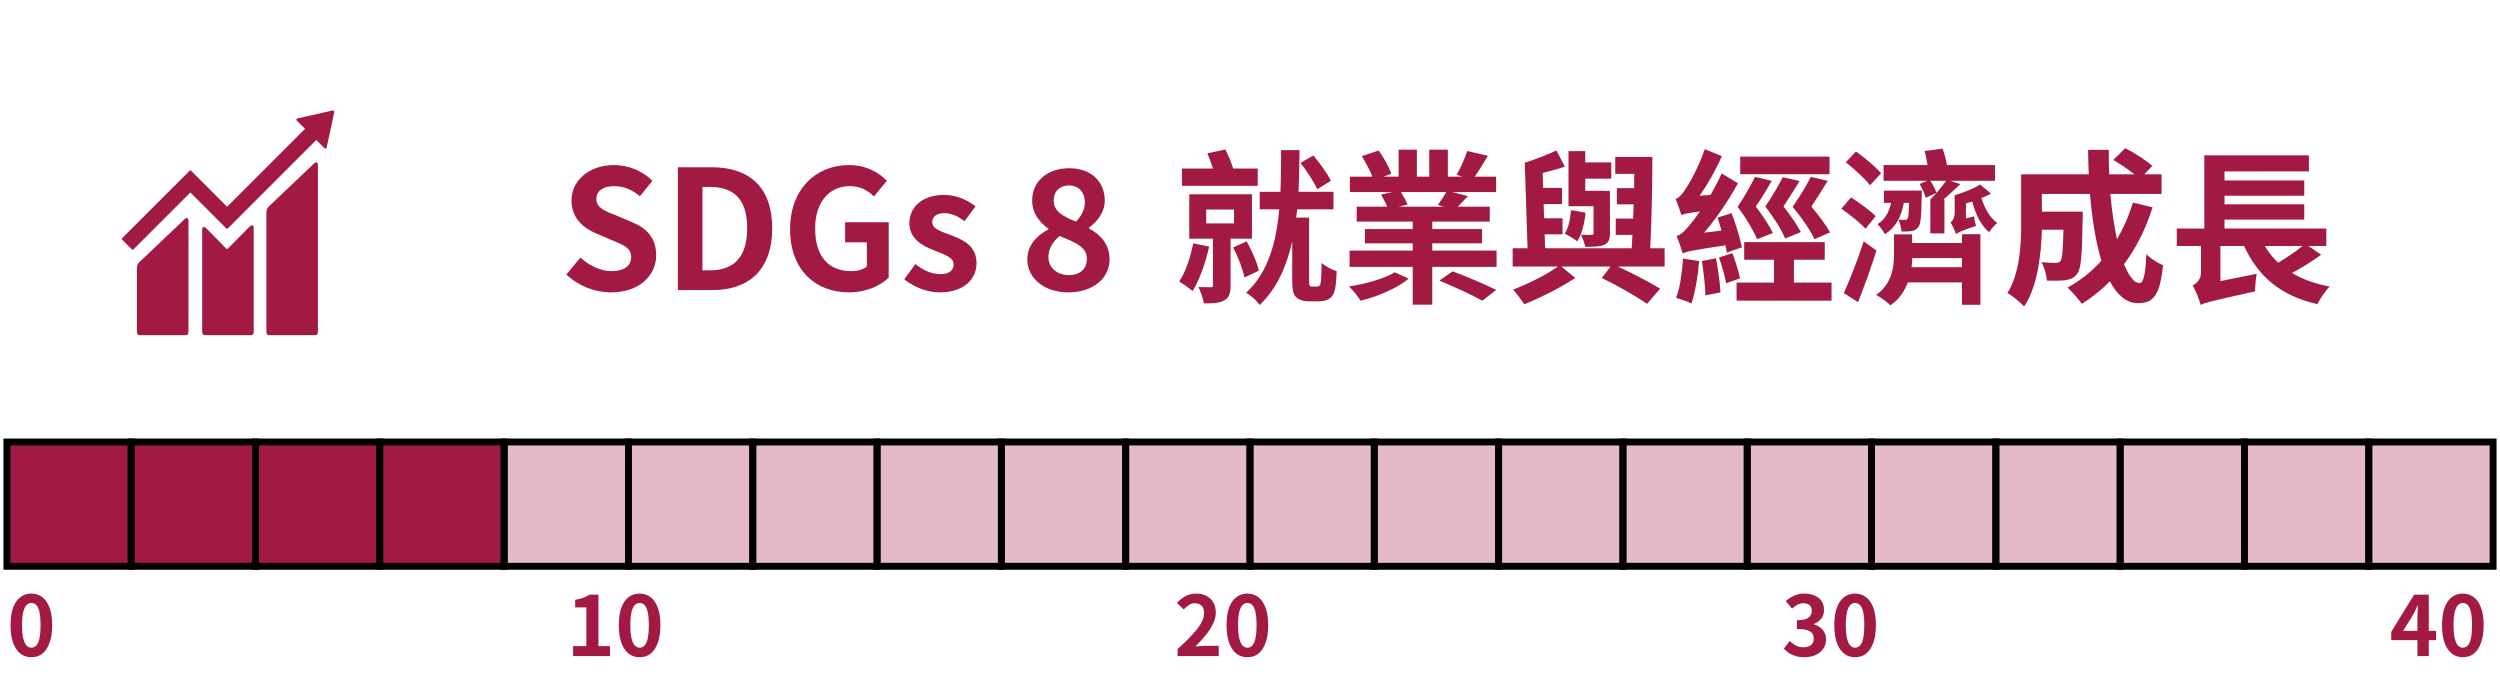
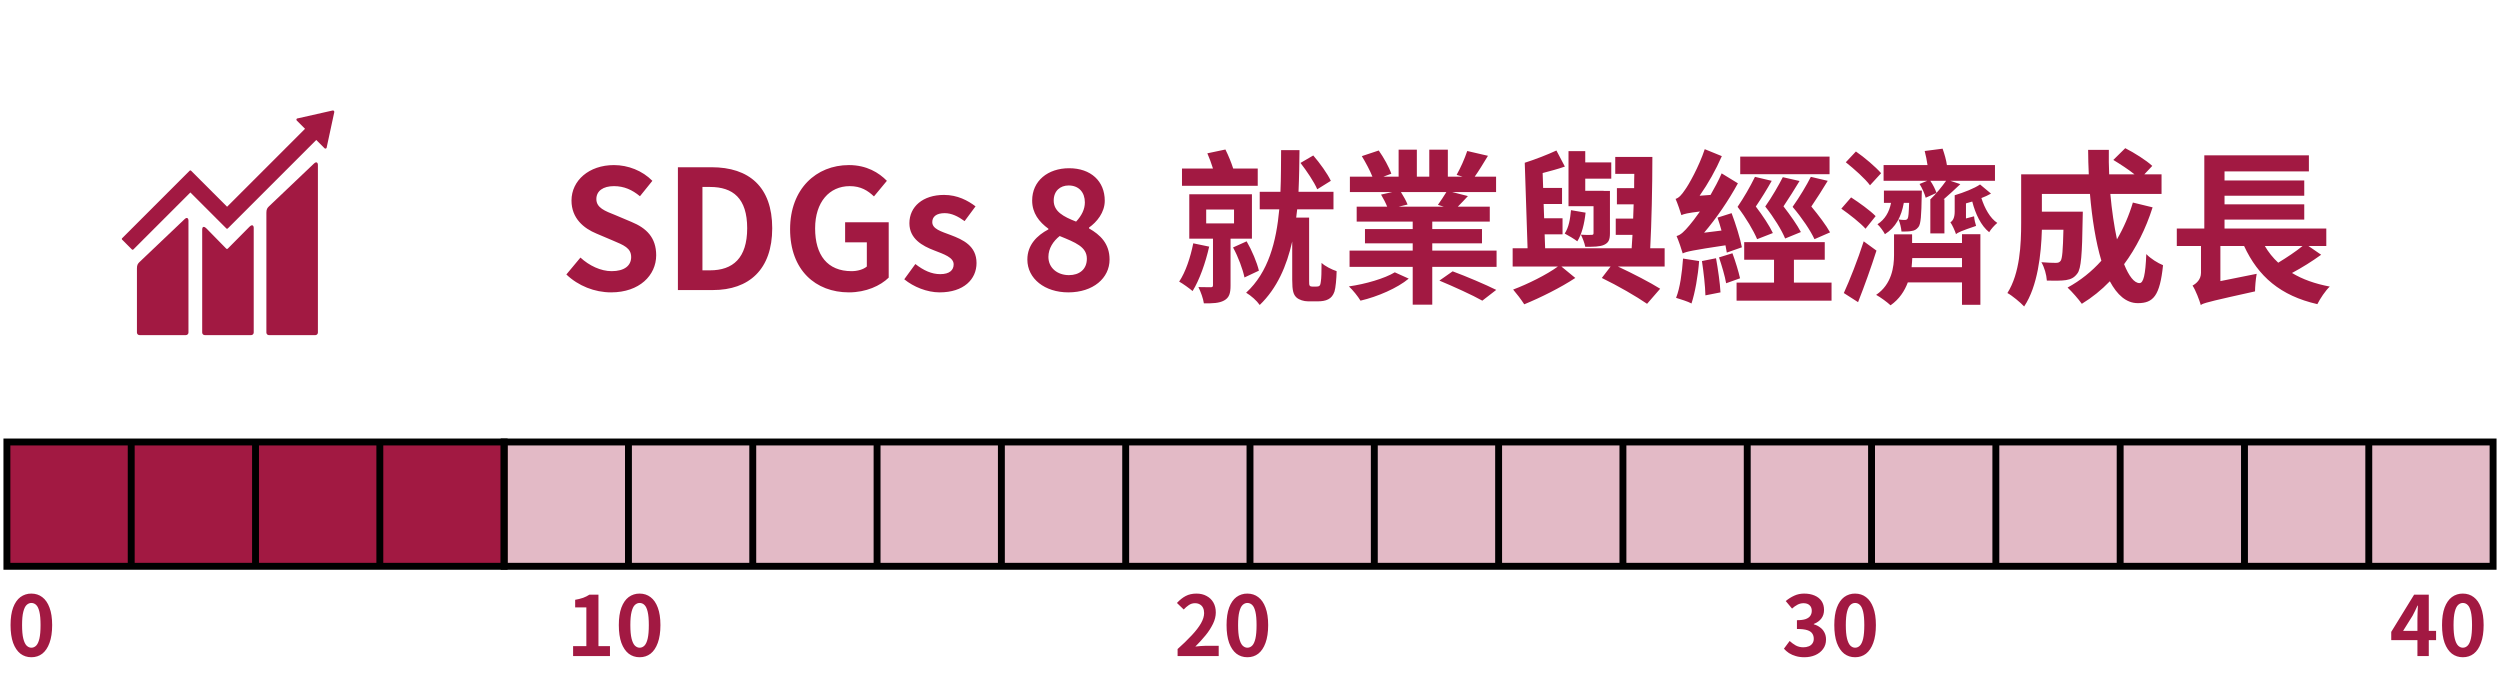
- <svg xmlns="http://www.w3.org/2000/svg" width="362" height="98" viewBox="0 0 362 98" fill="none">
-   <path d="M45.449 23.695L38.942 29.883C38.696 30.126 38.572 30.309 38.572 30.814V48.157C38.572 48.36 38.739 48.527 38.942 48.527H45.663C45.866 48.527 46.033 48.36 46.033 48.157V23.854C46.033 23.651 45.874 23.277 45.449 23.699" fill="#A21942" />
-   <path d="M26.705 31.756L20.198 37.944C19.951 38.191 19.828 38.37 19.828 38.871V48.153C19.828 48.356 19.995 48.523 20.198 48.523H26.919C27.126 48.523 27.289 48.356 27.289 48.153V31.912C27.289 31.705 27.126 31.331 26.705 31.756Z" fill="#A21942" />
-   <path d="M48.404 16.191C48.404 16.143 48.388 16.087 48.348 16.052C48.312 16.02 48.269 16.004 48.229 16H48.193L48.141 16.004L43.162 17.129L43.07 17.137C43.035 17.145 43.003 17.161 42.975 17.189C42.903 17.265 42.903 17.384 42.975 17.456L43.031 17.511L44.168 18.649L32.881 29.935L27.667 24.721C27.607 24.662 27.516 24.662 27.456 24.721L26.04 26.137L17.684 34.492C17.625 34.552 17.625 34.648 17.684 34.703L19.1 36.119C19.16 36.179 19.251 36.179 19.311 36.119L27.564 27.867L31.346 31.649C31.346 31.649 31.35 31.661 31.358 31.665L32.774 33.077C32.833 33.136 32.925 33.136 32.984 33.077L45.795 20.267L46.988 21.46C47.059 21.536 47.183 21.536 47.254 21.46C47.29 21.424 47.306 21.381 47.31 21.337V21.321L48.404 16.235V16.179V16.191Z" fill="#A21942" />
-   <path d="M36.114 32.843L32.968 36.016C32.908 36.064 32.821 36.064 32.765 36.008L29.914 33.101C29.393 32.58 29.277 33.002 29.277 33.208V48.154C29.277 48.356 29.44 48.523 29.647 48.523H36.369C36.571 48.523 36.738 48.356 36.738 48.154V32.958C36.738 32.755 36.575 32.377 36.114 32.843Z" fill="#A21942" />
-   <path d="M88.488 42.336C86.112 42.336 83.736 41.4 82.008 39.744L84.048 37.296C85.32 38.472 87 39.264 88.56 39.264C90.408 39.264 91.392 38.472 91.392 37.224C91.392 35.904 90.312 35.496 88.728 34.824L86.352 33.816C84.552 33.072 82.752 31.632 82.752 29.04C82.752 26.136 85.296 23.904 88.896 23.904C90.96 23.904 93.024 24.72 94.464 26.184L92.664 28.416C91.536 27.48 90.36 26.952 88.896 26.952C87.336 26.952 86.352 27.648 86.352 28.824C86.352 30.096 87.6 30.552 89.112 31.152L91.44 32.136C93.6 33.024 95.016 34.392 95.016 36.96C95.016 39.864 92.592 42.336 88.488 42.336ZM98.161 42V24.216H103.033C108.457 24.216 111.817 27.048 111.817 33.048C111.817 39.024 108.457 42 103.225 42H98.161ZM101.713 39.144H102.817C106.129 39.144 108.193 37.368 108.193 33.048C108.193 28.704 106.129 27.072 102.817 27.072H101.713V39.144ZM122.925 42.336C118.101 42.336 114.405 39.12 114.405 33.192C114.405 27.336 118.197 23.904 122.925 23.904C125.493 23.904 127.269 25.008 128.421 26.184L126.549 28.44C125.661 27.6 124.653 26.952 123.045 26.952C120.093 26.952 118.029 29.256 118.029 33.072C118.029 36.936 119.805 39.264 123.309 39.264C124.149 39.264 125.013 39.024 125.517 38.592V35.088H122.373V32.184H128.685V40.2C127.485 41.376 125.397 42.336 122.925 42.336ZM136.049 42.336C134.249 42.336 132.281 41.544 130.937 40.44L132.545 38.232C133.745 39.168 134.897 39.696 136.145 39.696C137.489 39.696 138.089 39.12 138.089 38.28C138.089 37.272 136.697 36.816 135.281 36.264C133.577 35.616 131.681 34.584 131.681 32.328C131.681 29.928 133.625 28.224 136.697 28.224C138.641 28.224 140.153 29.04 141.257 29.88L139.673 32.016C138.713 31.32 137.777 30.864 136.793 30.864C135.569 30.864 134.993 31.392 134.993 32.16C134.993 33.144 136.241 33.504 137.657 34.032C139.433 34.704 141.401 35.592 141.401 38.088C141.401 40.44 139.553 42.336 136.049 42.336ZM154.689 42.336C151.305 42.336 148.761 40.368 148.761 37.584C148.761 35.448 150.177 34.08 151.809 33.216V33.12C150.465 32.136 149.457 30.864 149.457 29.04C149.457 26.184 151.737 24.36 154.809 24.36C157.953 24.36 159.969 26.232 159.969 29.064C159.969 30.768 158.817 32.16 157.689 32.952V33.072C159.297 33.984 160.665 35.256 160.665 37.584C160.665 40.272 158.289 42.336 154.689 42.336ZM155.817 32.088C156.633 31.224 157.089 30.288 157.089 29.304C157.089 27.864 156.225 26.856 154.737 26.856C153.537 26.856 152.577 27.624 152.577 29.04C152.577 30.624 153.969 31.368 155.817 32.088ZM154.785 39.84C156.297 39.84 157.377 39 157.377 37.464C157.377 35.736 155.721 35.112 153.441 34.176C152.505 34.92 151.809 35.976 151.809 37.2C151.809 38.808 153.129 39.84 154.785 39.84Z" fill="#A21942" />
-   <path d="M192.704 26.184L190.736 27.408C190.304 26.376 189.224 24.768 188.312 23.592L190.16 22.512C191.096 23.592 192.224 25.152 192.704 26.184ZM182.12 24.408V26.904H171.152V24.408H175.64C175.424 23.688 175.112 22.872 174.824 22.2L177.44 21.648C177.872 22.512 178.304 23.568 178.568 24.408H182.12ZM172.784 35.232L175.088 35.712C174.56 38.064 173.672 40.56 172.688 42.144C172.232 41.76 171.272 41.064 170.744 40.776C171.68 39.384 172.376 37.272 172.784 35.232ZM174.656 30.336V32.352H178.688V30.336H174.656ZM181.28 34.56H178.184V41.328C178.184 42.48 177.992 43.104 177.248 43.512C176.552 43.896 175.616 43.944 174.32 43.92C174.224 43.224 173.864 42.24 173.528 41.568C174.272 41.592 175.064 41.592 175.304 41.592C175.568 41.592 175.64 41.52 175.64 41.28V34.56H172.208V28.128H181.28V34.56ZM178.544 35.832L180.512 34.944C181.28 36.264 182.024 38.04 182.288 39.192L180.2 40.176C179.96 39 179.288 37.176 178.544 35.832ZM190.016 41.496H190.616C190.784 41.496 190.952 41.472 191.024 41.4C191.144 41.352 191.216 41.16 191.264 40.704C191.336 40.32 191.36 39.312 191.36 38.064C191.864 38.544 192.824 39.024 193.544 39.264C193.52 40.392 193.4 41.688 193.232 42.216C193.04 42.768 192.752 43.128 192.32 43.344C191.936 43.56 191.336 43.632 190.88 43.632H189.392C188.816 43.632 188.144 43.44 187.736 43.08C187.304 42.672 187.112 42.168 187.112 40.488V34.968C186.32 38.496 184.928 41.736 182.408 44.16C181.976 43.536 181.16 42.816 180.44 42.384C183.68 39.408 184.808 34.992 185.24 30.312H182.408V27.768H185.408C185.504 25.728 185.48 23.688 185.504 21.744H188.168C188.144 23.688 188.12 25.728 188.024 27.768H193.088V30.312H187.832C187.784 30.72 187.736 31.128 187.688 31.512H189.56V40.608C189.56 41.04 189.56 41.28 189.656 41.376C189.752 41.472 189.848 41.496 190.016 41.496ZM201.968 39.432L203.984 40.344C202.352 41.712 199.472 42.96 197 43.536C196.64 42.936 195.896 42 195.32 41.472C197.72 41.136 200.504 40.32 201.968 39.432ZM208.424 40.632L210.344 39.288C212.288 40.008 215.12 41.208 216.656 41.976L214.64 43.536C213.248 42.744 210.44 41.472 208.424 40.632ZM209.432 27.816H202.856C203.24 28.416 203.624 29.112 203.816 29.616L202.52 29.928H209.072L208.208 29.664C208.592 29.112 209.096 28.392 209.432 27.816ZM207.392 36.288H216.704V38.64H207.392V44.112H204.56V38.64H195.416V36.288H204.56V35.232H197.648V33.168H204.56V32.088H196.448V29.928H200.864C200.648 29.376 200.288 28.704 199.976 28.176L201.584 27.816H195.464V25.584H198.728C198.368 24.672 197.744 23.52 197.192 22.608L199.64 21.792C200.36 22.8 201.152 24.24 201.464 25.152L200.312 25.584H202.52V21.672H205.16V25.584H206.96V21.672H209.648V25.584H211.784L210.92 25.32C211.472 24.36 212.12 22.896 212.456 21.864L215.456 22.56C214.784 23.664 214.136 24.744 213.536 25.584H216.632V27.816H210.296L212.552 28.392C212.024 28.968 211.52 29.496 211.088 29.928H215.72V32.088H207.392V33.168H214.592V35.232H207.392V36.288ZM230.744 33.744V29.856H227.12V21.888H229.544V23.52H233.312V25.872H229.544V27.624H232.208V27.648H233.12V33.744C233.12 34.728 232.928 35.136 232.28 35.448C231.656 35.736 230.72 35.736 229.544 35.736C229.448 35.184 229.16 34.488 228.92 33.984C229.544 34.032 230.24 34.032 230.456 34.008C230.672 34.008 230.744 33.96 230.744 33.744ZM227.48 30.432L229.592 30.792C229.424 32.376 229.04 33.936 228.392 34.944C228.008 34.632 227.072 34.08 226.568 33.816C227.168 32.928 227.36 31.704 227.48 30.432ZM241.04 35.952V38.592H234.272C236.528 39.648 238.928 40.896 240.392 41.808L238.496 43.992C236.96 42.936 234.32 41.4 231.944 40.248L233.216 38.592H226.088L228.104 40.248C226.04 41.616 223.064 43.104 220.712 44.064C220.328 43.464 219.632 42.528 219.104 41.928C221.216 41.136 223.976 39.768 225.584 38.592H219.032V35.952H221.192L220.784 23.568C222.296 23.088 224.144 22.368 225.368 21.792L226.592 24.12C225.584 24.48 224.456 24.768 223.376 25.056L223.448 27.216H226.184V29.544H223.52L223.592 31.608H226.256V33.936H223.664L223.736 35.952H236.264C236.312 35.328 236.336 34.704 236.384 34.008H233.96V31.656H236.48C236.504 30.984 236.528 30.288 236.552 29.592H234.128V27.24H236.624C236.624 26.544 236.624 25.872 236.648 25.176H233.888V22.728H239.264C239.264 27 239.144 32.352 238.952 35.952H241.04ZM260.768 33.6L258.488 34.536C257.984 33.312 256.88 31.512 255.608 29.904C256.592 28.512 257.576 26.784 258.152 25.656L260.576 26.208C259.832 27.432 258.992 28.776 258.248 29.88C259.232 31.152 260.264 32.616 260.768 33.6ZM254.12 25.608L256.544 26.184C255.848 27.432 255.008 28.776 254.24 29.904C255.248 31.224 256.232 32.712 256.712 33.744L254.432 34.632C253.904 33.384 252.848 31.584 251.6 29.952C252.584 28.512 253.568 26.76 254.12 25.608ZM264.992 33.648L262.736 34.632C262.16 33.384 260.936 31.56 259.568 29.952C260.576 28.536 261.632 26.76 262.208 25.608L264.656 26.184C263.888 27.456 263.048 28.776 262.28 29.904C263.336 31.176 264.44 32.64 264.992 33.648ZM264.92 22.68V25.224H251.984V22.68H264.92ZM252.224 35.808L250.04 36.576C249.992 36.264 249.92 35.904 249.848 35.52C245.048 36.24 244.184 36.432 243.656 36.696C243.512 36.168 243.08 34.896 242.768 34.176C243.368 34.032 243.896 33.504 244.64 32.616C244.928 32.28 245.48 31.584 246.152 30.624C244.352 30.84 243.824 30.984 243.464 31.152C243.32 30.648 242.912 29.448 242.624 28.8C243.104 28.656 243.512 28.2 243.992 27.48C244.496 26.808 246.008 24.144 246.848 21.6L249.32 22.608C248.456 24.6 247.304 26.64 246.104 28.344L247.688 28.224C248.264 27.216 248.84 26.16 249.296 25.104L251.648 26.544C250.304 29.016 248.552 31.584 246.752 33.696L249.272 33.384C249.104 32.736 248.888 32.088 248.696 31.512L250.736 30.864C251.336 32.448 251.984 34.536 252.224 35.808ZM243.704 37.44L246.032 37.8C245.864 40.032 245.432 42.408 244.928 43.944C244.424 43.656 243.296 43.32 242.696 43.128C243.272 41.688 243.56 39.48 243.704 37.44ZM246.44 37.8L248.48 37.392C248.768 39 249.056 40.992 249.128 42.336L246.944 42.768C246.92 41.448 246.68 39.384 246.44 37.8ZM248.912 37.272L250.856 36.672C251.288 37.824 251.744 39.336 251.96 40.296L249.944 41.016C249.776 40.008 249.32 38.472 248.912 37.272ZM259.76 40.92H265.208V43.536H251.456V40.92H256.88V37.608H252.56V35.064H264.224V37.608H259.76V40.92ZM277.952 26.64L279.056 26.184H272.744V23.904H279.104C279.008 23.256 278.864 22.488 278.696 21.864L281.288 21.528C281.552 22.272 281.816 23.184 281.912 23.904H288.872V26.184H282.416L283.856 26.664C283.064 27.408 282.2 28.224 281.432 28.872H281.552V33.792H279.512V28.896H279.488L279.512 28.872C280.328 28.104 281.216 27 281.792 26.184H279.512C279.896 26.736 280.256 27.456 280.4 27.936L278.84 28.632C278.696 28.08 278.336 27.24 277.952 26.64ZM276.44 29.376H275.672C275.312 31.392 274.496 32.928 272.936 33.912C272.768 33.552 272.216 32.784 271.856 32.472C272.936 31.776 273.56 30.72 273.824 29.376H272.792V27.6H278.288C278.288 27.6 278.264 28.056 278.264 28.296C278.216 31.152 278.144 32.448 277.784 32.88C277.496 33.24 277.208 33.408 276.728 33.456C276.416 33.528 275.864 33.528 275.336 33.528C275.288 32.976 275.12 32.256 274.904 31.776C275.312 31.848 275.6 31.848 275.792 31.848C275.984 31.848 276.104 31.824 276.224 31.656C276.344 31.464 276.392 30.864 276.44 29.376ZM272.384 25.08L270.776 26.832C270.08 25.872 268.472 24.456 267.272 23.496L268.736 21.936C269.984 22.8 271.568 24.144 272.384 25.08ZM271.592 31.296L270.128 33.12C269.384 32.28 267.824 31.056 266.624 30.216L268.04 28.584C269.192 29.328 270.8 30.48 271.592 31.296ZM269.864 34.944L271.712 36.288C270.92 38.76 269.936 41.52 269.048 43.752L266.984 42.432C267.824 40.608 269 37.632 269.864 34.944ZM276.8 38.688H284.096V37.368H276.896C276.872 37.776 276.848 38.232 276.8 38.688ZM284.096 35.184V33.912H286.76V44.136H284.096V40.896H276.248C275.792 42.12 275.024 43.32 273.752 44.208C273.296 43.776 272.288 43.032 271.664 42.696C273.944 41.16 274.256 38.592 274.256 36.936V33.936H276.872V35.184H284.096ZM286.712 26.712L288.296 28.032C287.888 28.272 287.408 28.488 286.904 28.68C287.384 30.168 288.152 31.584 289.208 32.28C288.824 32.592 288.272 33.192 288.032 33.624C286.856 32.688 286.04 30.984 285.584 29.184C285.272 29.28 284.96 29.352 284.672 29.448V31.632L285.848 31.32C285.872 31.752 286.016 32.352 286.136 32.712C284 33.432 283.496 33.672 283.208 33.912V33.84C283.064 33.408 282.704 32.592 282.416 32.184C282.728 32.016 283.04 31.584 283.04 30.648V28.272C284.384 27.864 285.872 27.288 286.712 26.712ZM308.84 29.328L311.696 30.024C310.712 33.144 309.296 35.928 307.568 38.256C308.264 39.984 309.032 40.992 309.8 40.992C310.376 40.992 310.664 39.792 310.784 36.792C311.432 37.464 312.44 38.088 313.208 38.4C312.752 42.84 311.792 43.896 309.56 43.896C307.88 43.896 306.56 42.696 305.504 40.728C304.28 42 302.936 43.08 301.448 43.992C301.016 43.368 299.984 42.192 299.384 41.64C301.232 40.632 302.888 39.312 304.28 37.752C303.464 35.04 302.936 31.68 302.624 28.08H295.664V30.648H301.592C301.592 30.648 301.568 31.392 301.568 31.728C301.496 36.768 301.352 38.904 300.8 39.6C300.344 40.224 299.864 40.44 299.144 40.56C298.52 40.656 297.488 40.656 296.384 40.632C296.336 39.792 296.024 38.688 295.592 37.968C296.456 38.04 297.272 38.064 297.656 38.064C297.992 38.064 298.184 38.016 298.376 37.776C298.616 37.44 298.712 36.288 298.784 33.264H295.664C295.568 36.768 295.064 41.448 293.096 44.376C292.592 43.824 291.32 42.768 290.672 42.432C292.496 39.552 292.664 35.376 292.664 32.256V25.248H302.456C302.408 24.072 302.36 22.896 302.36 21.696H305.36C305.336 22.896 305.36 24.072 305.408 25.248H309.08C308.192 24.528 306.992 23.76 306.008 23.16L307.736 21.456C309.056 22.128 310.808 23.232 311.648 24.024L310.496 25.248H312.992V28.08H305.576C305.792 30.48 306.128 32.736 306.536 34.656C307.472 33.048 308.264 31.272 308.84 29.328ZM333.416 35.616H327.944C328.472 36.528 329.12 37.32 329.888 38.04C331.112 37.296 332.456 36.408 333.416 35.616ZM334.256 35.616L336.104 36.888C334.784 37.848 333.272 38.784 331.88 39.528C333.392 40.44 335.192 41.088 337.352 41.496C336.728 42.072 335.936 43.272 335.552 44.04C330.2 42.816 326.984 40.032 324.944 35.616H321.512V40.704L326.768 39.648C326.624 40.416 326.528 41.592 326.528 42.192C320.792 43.464 319.472 43.776 318.824 44.064L318.68 44.184C318.488 43.512 317.936 42.024 317.48 41.352C318.008 41.064 318.704 40.488 318.704 39.504V35.616H315.2V33.096H319.184V22.488H334.328V24.816H322.112V26.136H333.656V28.344H322.112V29.592H333.656V31.8H322.112V33.096H336.848V35.616H334.256Z" fill="#A21942" />
-   <rect x="1" y="64" width="18" height="18" fill="#A21942" stroke="black" />
-   <rect x="19" y="64" width="18" height="18" fill="#A21942" stroke="black" />
-   <rect x="37" y="64" width="18" height="18" fill="#A21942" stroke="black" />
-   <rect x="55" y="64" width="18" height="18" fill="#A21942" stroke="black" />
-   <rect x="73" y="64" width="18" height="18" fill="#A21942" fill-opacity="0.3" stroke="black" />
-   <rect x="91" y="64" width="18" height="18" fill="#A21942" fill-opacity="0.3" stroke="black" />
-   <rect x="109" y="64" width="18" height="18" fill="#A21942" fill-opacity="0.3" stroke="black" />
-   <rect x="127" y="64" width="18" height="18" fill="#A21942" fill-opacity="0.3" stroke="black" />
-   <rect x="145" y="64" width="18" height="18" fill="#A21942" fill-opacity="0.3" stroke="black" />
-   <rect x="163" y="64" width="18" height="18" fill="#A21942" fill-opacity="0.3" stroke="black" />
-   <rect x="181" y="64" width="18" height="18" fill="#A21942" fill-opacity="0.3" stroke="black" />
-   <rect x="199" y="64" width="18" height="18" fill="#A21942" fill-opacity="0.3" stroke="black" />
-   <rect x="217" y="64" width="18" height="18" fill="#A21942" fill-opacity="0.3" stroke="black" />
-   <rect x="235" y="64" width="18" height="18" fill="#A21942" fill-opacity="0.3" stroke="black" />
-   <rect x="253" y="64" width="18" height="18" fill="#A21942" fill-opacity="0.3" stroke="black" />
-   <rect x="271" y="64" width="18" height="18" fill="#A21942" fill-opacity="0.3" stroke="black" />
-   <rect x="289" y="64" width="18" height="18" fill="#A21942" fill-opacity="0.3" stroke="black" />
-   <rect x="307" y="64" width="18" height="18" fill="#A21942" fill-opacity="0.3" stroke="black" />
-   <rect x="325" y="64" width="18" height="18" fill="#A21942" fill-opacity="0.3" stroke="black" />
-   <rect x="343" y="64" width="18" height="18" fill="#A21942" fill-opacity="0.3" stroke="black" />
-   <path d="M4.54 95.168C3.94 95.168 3.412 94.996 2.956 94.652C2.508 94.3 2.156 93.78 1.9 93.092C1.652 92.396 1.528 91.536 1.528 90.512C1.528 89.496 1.652 88.652 1.9 87.98C2.156 87.3 2.508 86.792 2.956 86.456C3.412 86.12 3.94 85.952 4.54 85.952C5.148 85.952 5.676 86.124 6.124 86.468C6.572 86.804 6.92 87.308 7.168 87.98C7.424 88.652 7.552 89.496 7.552 90.512C7.552 91.536 7.424 92.396 7.168 93.092C6.92 93.78 6.572 94.3 6.124 94.652C5.676 94.996 5.148 95.168 4.54 95.168ZM4.54 93.788C4.804 93.788 5.036 93.688 5.236 93.488C5.436 93.288 5.592 92.952 5.704 92.48C5.816 92 5.872 91.344 5.872 90.512C5.872 89.688 5.816 89.044 5.704 88.58C5.592 88.108 5.436 87.78 5.236 87.596C5.036 87.404 4.804 87.308 4.54 87.308C4.292 87.308 4.064 87.404 3.856 87.596C3.656 87.78 3.496 88.108 3.376 88.58C3.256 89.044 3.196 89.688 3.196 90.512C3.196 91.344 3.256 92 3.376 92.48C3.496 92.952 3.656 93.288 3.856 93.488C4.064 93.688 4.292 93.788 4.54 93.788Z" fill="#A21942" />
-   <path d="M82.984 95V93.56H84.904V87.956H83.284V86.852C83.732 86.772 84.116 86.676 84.436 86.564C84.764 86.444 85.068 86.292 85.348 86.108H86.656V93.56H88.324V95H82.984ZM92.618 95.168C92.018 95.168 91.49 94.996 91.034 94.652C90.586 94.3 90.234 93.78 89.978 93.092C89.73 92.396 89.606 91.536 89.606 90.512C89.606 89.496 89.73 88.652 89.978 87.98C90.234 87.3 90.586 86.792 91.034 86.456C91.49 86.12 92.018 85.952 92.618 85.952C93.226 85.952 93.754 86.124 94.202 86.468C94.65 86.804 94.998 87.308 95.246 87.98C95.502 88.652 95.63 89.496 95.63 90.512C95.63 91.536 95.502 92.396 95.246 93.092C94.998 93.78 94.65 94.3 94.202 94.652C93.754 94.996 93.226 95.168 92.618 95.168ZM92.618 93.788C92.882 93.788 93.114 93.688 93.314 93.488C93.514 93.288 93.67 92.952 93.782 92.48C93.894 92 93.95 91.344 93.95 90.512C93.95 89.688 93.894 89.044 93.782 88.58C93.67 88.108 93.514 87.78 93.314 87.596C93.114 87.404 92.882 87.308 92.618 87.308C92.37 87.308 92.142 87.404 91.934 87.596C91.734 87.78 91.574 88.108 91.454 88.58C91.334 89.044 91.274 89.688 91.274 90.512C91.274 91.344 91.334 92 91.454 92.48C91.574 92.952 91.734 93.288 91.934 93.488C92.142 93.688 92.37 93.788 92.618 93.788Z" fill="#A21942" />
-   <path d="M170.516 95V93.98C171.324 93.26 172.012 92.592 172.58 91.976C173.156 91.36 173.596 90.788 173.9 90.26C174.204 89.724 174.356 89.228 174.356 88.772C174.356 88.484 174.304 88.232 174.2 88.016C174.096 87.8 173.944 87.636 173.744 87.524C173.552 87.404 173.312 87.344 173.024 87.344C172.704 87.344 172.408 87.436 172.136 87.62C171.872 87.796 171.628 88.008 171.404 88.256L170.42 87.308C170.836 86.86 171.26 86.524 171.692 86.3C172.132 86.068 172.652 85.952 173.252 85.952C173.812 85.952 174.3 86.068 174.716 86.3C175.14 86.524 175.468 86.84 175.7 87.248C175.932 87.656 176.048 88.136 176.048 88.688C176.048 89.224 175.912 89.772 175.64 90.332C175.376 90.884 175.02 91.436 174.572 91.988C174.124 92.54 173.628 93.084 173.084 93.62C173.316 93.588 173.564 93.564 173.828 93.548C174.1 93.524 174.34 93.512 174.548 93.512H176.468V95H170.516ZM180.618 95.168C180.018 95.168 179.49 94.996 179.034 94.652C178.586 94.3 178.234 93.78 177.978 93.092C177.73 92.396 177.606 91.536 177.606 90.512C177.606 89.496 177.73 88.652 177.978 87.98C178.234 87.3 178.586 86.792 179.034 86.456C179.49 86.12 180.018 85.952 180.618 85.952C181.226 85.952 181.754 86.124 182.202 86.468C182.65 86.804 182.998 87.308 183.246 87.98C183.502 88.652 183.63 89.496 183.63 90.512C183.63 91.536 183.502 92.396 183.246 93.092C182.998 93.78 182.65 94.3 182.202 94.652C181.754 94.996 181.226 95.168 180.618 95.168ZM180.618 93.788C180.882 93.788 181.114 93.688 181.314 93.488C181.514 93.288 181.67 92.952 181.782 92.48C181.894 92 181.95 91.344 181.95 90.512C181.95 89.688 181.894 89.044 181.782 88.58C181.67 88.108 181.514 87.78 181.314 87.596C181.114 87.404 180.882 87.308 180.618 87.308C180.37 87.308 180.142 87.404 179.934 87.596C179.734 87.78 179.574 88.108 179.454 88.58C179.334 89.044 179.274 89.688 179.274 90.512C179.274 91.344 179.334 92 179.454 92.48C179.574 92.952 179.734 93.288 179.934 93.488C180.142 93.688 180.37 93.788 180.618 93.788Z" fill="#A21942" />
-   <path d="M261.276 95.168C260.812 95.168 260.396 95.112 260.028 95C259.66 94.896 259.332 94.752 259.044 94.568C258.764 94.376 258.52 94.164 258.312 93.932L259.14 92.816C259.412 93.064 259.708 93.28 260.028 93.464C260.356 93.64 260.72 93.728 261.12 93.728C261.424 93.728 261.688 93.68 261.912 93.584C262.144 93.488 262.32 93.348 262.44 93.164C262.568 92.98 262.632 92.756 262.632 92.492C262.632 92.196 262.56 91.944 262.416 91.736C262.28 91.52 262.036 91.356 261.684 91.244C261.332 91.132 260.836 91.076 260.196 91.076V89.804C260.74 89.804 261.168 89.748 261.48 89.636C261.792 89.516 262.012 89.356 262.14 89.156C262.276 88.948 262.344 88.712 262.344 88.448C262.344 88.104 262.24 87.836 262.032 87.644C261.824 87.444 261.532 87.344 261.156 87.344C260.844 87.344 260.552 87.416 260.28 87.56C260.016 87.696 259.752 87.884 259.488 88.124L258.576 87.032C258.968 86.704 259.38 86.444 259.812 86.252C260.244 86.052 260.72 85.952 261.24 85.952C261.808 85.952 262.308 86.044 262.74 86.228C263.18 86.412 263.52 86.68 263.76 87.032C264 87.384 264.12 87.812 264.12 88.316C264.12 88.796 263.992 89.208 263.736 89.552C263.48 89.896 263.116 90.16 262.644 90.344V90.404C262.972 90.492 263.268 90.636 263.532 90.836C263.804 91.028 264.016 91.272 264.168 91.568C264.328 91.864 264.408 92.208 264.408 92.6C264.408 93.136 264.264 93.596 263.976 93.98C263.696 94.364 263.316 94.66 262.836 94.868C262.364 95.068 261.844 95.168 261.276 95.168ZM268.618 95.168C268.018 95.168 267.49 94.996 267.034 94.652C266.586 94.3 266.234 93.78 265.978 93.092C265.73 92.396 265.606 91.536 265.606 90.512C265.606 89.496 265.73 88.652 265.978 87.98C266.234 87.3 266.586 86.792 267.034 86.456C267.49 86.12 268.018 85.952 268.618 85.952C269.226 85.952 269.754 86.124 270.202 86.468C270.65 86.804 270.998 87.308 271.246 87.98C271.502 88.652 271.63 89.496 271.63 90.512C271.63 91.536 271.502 92.396 271.246 93.092C270.998 93.78 270.65 94.3 270.202 94.652C269.754 94.996 269.226 95.168 268.618 95.168ZM268.618 93.788C268.882 93.788 269.114 93.688 269.314 93.488C269.514 93.288 269.67 92.952 269.782 92.48C269.894 92 269.95 91.344 269.95 90.512C269.95 89.688 269.894 89.044 269.782 88.58C269.67 88.108 269.514 87.78 269.314 87.596C269.114 87.404 268.882 87.308 268.618 87.308C268.37 87.308 268.142 87.404 267.934 87.596C267.734 87.78 267.574 88.108 267.454 88.58C267.334 89.044 267.274 89.688 267.274 90.512C267.274 91.344 267.334 92 267.454 92.48C267.574 92.952 267.734 93.288 267.934 93.488C268.142 93.688 268.37 93.788 268.618 93.788Z" fill="#A21942" />
-   <path d="M350.044 95V89.54C350.044 89.284 350.052 88.98 350.068 88.628C350.084 88.268 350.1 87.956 350.116 87.692H350.056C349.952 87.932 349.84 88.172 349.72 88.412C349.6 88.652 349.476 88.896 349.348 89.144L347.968 91.352H352.744V92.696H346.252V91.496L349.564 86.108H351.688V95H350.044ZM356.618 95.168C356.018 95.168 355.49 94.996 355.034 94.652C354.586 94.3 354.234 93.78 353.978 93.092C353.73 92.396 353.606 91.536 353.606 90.512C353.606 89.496 353.73 88.652 353.978 87.98C354.234 87.3 354.586 86.792 355.034 86.456C355.49 86.12 356.018 85.952 356.618 85.952C357.226 85.952 357.754 86.124 358.202 86.468C358.65 86.804 358.998 87.308 359.246 87.98C359.502 88.652 359.63 89.496 359.63 90.512C359.63 91.536 359.502 92.396 359.246 93.092C358.998 93.78 358.65 94.3 358.202 94.652C357.754 94.996 357.226 95.168 356.618 95.168ZM356.618 93.788C356.882 93.788 357.114 93.688 357.314 93.488C357.514 93.288 357.67 92.952 357.782 92.48C357.894 92 357.95 91.344 357.95 90.512C357.95 89.688 357.894 89.044 357.782 88.58C357.67 88.108 357.514 87.78 357.314 87.596C357.114 87.404 356.882 87.308 356.618 87.308C356.37 87.308 356.142 87.404 355.934 87.596C355.734 87.78 355.574 88.108 355.454 88.58C355.334 89.044 355.274 89.688 355.274 90.512C355.274 91.344 355.334 92 355.454 92.48C355.574 92.952 355.734 93.288 355.934 93.488C356.142 93.688 356.37 93.788 356.618 93.788Z" fill="#A21942" />
+ <svg xmlns="http://www.w3.org/2000/svg" width="362" height="98" fill="none">
+   <path fill="#A21942" d="m45.449 23.695-6.507 6.188c-.246.243-.37.426-.37.93v17.344c0 .203.167.37.37.37h6.721c.203 0 .37-.167.37-.37V23.854c0-.203-.159-.576-.584-.155M26.705 31.756l-6.507 6.188c-.247.247-.37.426-.37.927v9.282c0 .203.167.37.37.37h6.721a.37.37 0 0 0 .37-.37V31.912c0-.207-.163-.581-.584-.156" />
+   <path fill="#A21942" d="M48.404 16.19a.2.2 0 0 0-.056-.138.2.2 0 0 0-.12-.052h-.035l-.052.004-4.98 1.125-.09.008a.2.2 0 0 0-.096.052.19.19 0 0 0 0 .267l.056.055 1.137 1.138-11.287 11.286-5.214-5.214a.147.147 0 0 0-.21 0l-1.417 1.416-8.356 8.356a.146.146 0 0 0 0 .21L19.1 36.12c.06.06.151.06.211 0l8.253-8.252 3.782 3.782s.004.012.012.016l1.416 1.412c.06.06.15.06.21 0l12.81-12.81 1.194 1.193a.185.185 0 0 0 .266 0 .2.2 0 0 0 .056-.123v-.016l1.094-5.086v-.056z" />
+   <path fill="#A21942" d="m36.114 32.843-3.146 3.173a.15.15 0 0 1-.203-.008l-2.851-2.907c-.521-.521-.637-.1-.637.107v14.946c0 .202.163.37.37.37h6.722c.202 0 .37-.168.37-.37V32.958c0-.203-.164-.58-.625-.115M88.488 42.336c-2.376 0-4.752-.936-6.48-2.592l2.04-2.448c1.272 1.176 2.952 1.968 4.512 1.968 1.848 0 2.832-.792 2.832-2.04 0-1.32-1.08-1.728-2.664-2.4l-2.376-1.008c-1.8-.744-3.6-2.184-3.6-4.776 0-2.904 2.544-5.136 6.144-5.136 2.064 0 4.128.816 5.568 2.28l-1.8 2.232c-1.128-.936-2.304-1.464-3.768-1.464-1.56 0-2.544.696-2.544 1.872 0 1.272 1.248 1.728 2.76 2.328l2.328.984c2.16.888 3.576 2.256 3.576 4.824 0 2.904-2.424 5.376-6.528 5.376M98.161 42V24.216h4.872c5.424 0 8.784 2.832 8.784 8.832 0 5.976-3.36 8.952-8.592 8.952zm3.552-2.856h1.104c3.312 0 5.376-1.776 5.376-6.096 0-4.344-2.064-5.976-5.376-5.976h-1.104zm21.212 3.192c-4.824 0-8.52-3.216-8.52-9.144 0-5.856 3.792-9.288 8.52-9.288 2.568 0 4.344 1.104 5.496 2.28l-1.872 2.256c-.888-.84-1.896-1.488-3.504-1.488-2.952 0-5.016 2.304-5.016 6.12 0 3.864 1.776 6.192 5.28 6.192.84 0 1.704-.24 2.208-.672v-3.504h-3.144v-2.904h6.312V40.2c-1.2 1.176-3.288 2.136-5.76 2.136m13.124 0c-1.8 0-3.768-.792-5.112-1.896l1.608-2.208c1.2.936 2.352 1.464 3.6 1.464 1.344 0 1.944-.576 1.944-1.416 0-1.008-1.392-1.464-2.808-2.016-1.704-.648-3.6-1.68-3.6-3.936 0-2.4 1.944-4.104 5.016-4.104 1.944 0 3.456.816 4.56 1.656l-1.584 2.136c-.96-.696-1.896-1.152-2.88-1.152-1.224 0-1.8.528-1.8 1.296 0 .984 1.248 1.344 2.664 1.872 1.776.672 3.744 1.56 3.744 4.056 0 2.352-1.848 4.248-5.352 4.248m18.64 0c-3.384 0-5.928-1.968-5.928-4.752 0-2.136 1.416-3.504 3.048-4.368v-.096c-1.344-.984-2.352-2.256-2.352-4.08 0-2.856 2.28-4.68 5.352-4.68 3.144 0 5.16 1.872 5.16 4.704 0 1.704-1.152 3.096-2.28 3.888v.12c1.608.912 2.976 2.184 2.976 4.512 0 2.688-2.376 4.752-5.976 4.752m1.128-10.248c.816-.864 1.272-1.8 1.272-2.784 0-1.44-.864-2.448-2.352-2.448-1.2 0-2.16.768-2.16 2.184 0 1.584 1.392 2.328 3.24 3.048m-1.032 7.752c1.512 0 2.592-.84 2.592-2.376 0-1.728-1.656-2.352-3.936-3.288-.936.744-1.632 1.8-1.632 3.024 0 1.608 1.32 2.64 2.976 2.64M192.704 26.184l-1.968 1.224c-.432-1.032-1.512-2.64-2.424-3.816l1.848-1.08c.936 1.08 2.064 2.64 2.544 3.672m-10.584-1.776v2.496h-10.968v-2.496h4.488a22 22 0 0 0-.816-2.208l2.616-.552c.432.864.864 1.92 1.128 2.76zm-9.336 10.824 2.304.48c-.528 2.352-1.416 4.848-2.4 6.432-.456-.384-1.416-1.08-1.944-1.368.936-1.392 1.632-3.504 2.04-5.544m1.872-4.896v2.016h4.032v-2.016zm6.624 4.224h-3.096v6.768c0 1.152-.192 1.776-.936 2.184-.696.384-1.632.432-2.928.408-.096-.696-.456-1.68-.792-2.352.744.024 1.536.024 1.776.024.264 0 .336-.072.336-.312v-6.72h-3.432v-6.432h9.072zm-2.736 1.272 1.968-.888c.768 1.32 1.512 3.096 1.776 4.248l-2.088.984c-.24-1.176-.912-3-1.656-4.344m11.472 5.664h.6c.168 0 .336-.024.408-.096.12-.048.192-.24.24-.696.072-.384.096-1.392.096-2.64.504.48 1.464.96 2.184 1.2-.024 1.128-.144 2.424-.312 2.952-.192.552-.48.912-.912 1.128-.384.216-.984.288-1.44.288h-1.488c-.576 0-1.248-.192-1.656-.552-.432-.408-.624-.912-.624-2.592v-5.52c-.792 3.528-2.184 6.768-4.704 9.192-.432-.624-1.248-1.344-1.968-1.776 3.24-2.976 4.368-7.392 4.8-12.072h-2.832v-2.544h3c.096-2.04.072-4.08.096-6.024h2.664c-.024 1.944-.048 3.984-.144 6.024h5.064v2.544h-5.256c-.048.408-.096.816-.144 1.2h1.872v9.096c0 .432 0 .672.096.768s.192.12.36.12m11.952-2.064 2.016.912c-1.632 1.368-4.512 2.616-6.984 3.192-.36-.6-1.104-1.536-1.68-2.064 2.4-.336 5.184-1.152 6.648-2.04m6.456 1.2 1.92-1.344c1.944.72 4.776 1.92 6.312 2.688l-2.016 1.56c-1.392-.792-4.2-2.064-6.216-2.904m1.008-12.816h-6.576c.384.6.768 1.296.96 1.8l-1.296.312h6.552l-.864-.264c.384-.552.888-1.272 1.224-1.848m-2.04 8.472h9.312v2.352h-9.312v5.472h-2.832V38.64h-9.144v-2.352h9.144v-1.056h-6.912v-2.064h6.912v-1.08h-8.112v-2.16h4.416c-.216-.552-.576-1.224-.888-1.752l1.608-.36h-6.12v-2.232h3.264c-.36-.912-.984-2.064-1.536-2.976l2.448-.816c.72 1.008 1.512 2.448 1.824 3.36l-1.152.432h2.208v-3.912h2.64v3.912h1.8v-3.912h2.688v3.912h2.136l-.864-.264a21 21 0 0 0 1.536-3.456l3 .696c-.672 1.104-1.32 2.184-1.92 3.024h3.096v2.232h-6.336l2.256.576a50 50 0 0 1-1.464 1.536h4.632v2.16h-8.328v1.08h7.2v2.064h-7.2zm23.352-2.544v-3.888h-3.624v-7.968h2.424v1.632h3.768v2.352h-3.768v1.752h2.664v.024h.912v6.096c0 .984-.192 1.392-.84 1.704-.624.288-1.56.288-2.736.288-.096-.552-.384-1.248-.624-1.752.624.048 1.32.048 1.536.024.216 0 .288-.048.288-.264m-3.264-3.312 2.112.36c-.168 1.584-.552 3.144-1.2 4.152-.384-.312-1.32-.864-1.824-1.128.6-.888.792-2.112.912-3.384m13.56 5.52v2.64h-6.768c2.256 1.056 4.656 2.304 6.12 3.216l-1.896 2.184c-1.536-1.056-4.176-2.592-6.552-3.744l1.272-1.656h-7.128l2.016 1.656c-2.064 1.368-5.04 2.856-7.392 3.816a21 21 0 0 0-1.608-2.136c2.112-.792 4.872-2.16 6.48-3.336h-6.552v-2.64h2.16l-.408-12.384c1.512-.48 3.36-1.2 4.584-1.776l1.224 2.328c-1.008.36-2.136.648-3.216.936l.072 2.16h2.736v2.328h-2.664l.072 2.064h2.664v2.328h-2.592l.072 2.016h12.528c.048-.624.072-1.248.12-1.944h-2.424v-2.352h2.52l.072-2.064h-2.424V27.24h2.496c0-.696 0-1.368.024-2.064h-2.76v-2.448h5.376c0 4.272-.12 9.624-.312 13.224zm19.728-2.352-2.28.936c-.504-1.224-1.608-3.024-2.88-4.632.984-1.392 1.968-3.12 2.544-4.248l2.424.552a98 98 0 0 1-2.328 3.672c.984 1.272 2.016 2.736 2.52 3.72m-6.648-7.992 2.424.576a51 51 0 0 1-2.304 3.72c1.008 1.32 1.992 2.808 2.472 3.84l-2.28.888c-.528-1.248-1.584-3.048-2.832-4.68a36.6 36.6 0 0 0 2.52-4.344m10.872 8.04-2.256.984c-.576-1.248-1.8-3.072-3.168-4.68 1.008-1.416 2.064-3.192 2.64-4.344l2.448.576a84 84 0 0 1-2.376 3.72c1.056 1.272 2.16 2.736 2.712 3.744m-.072-10.968v2.544h-12.936V22.68zm-12.696 13.128-2.184.768c-.048-.312-.12-.672-.192-1.056-4.8.72-5.664.912-6.192 1.176-.144-.528-.576-1.8-.888-2.52.6-.144 1.128-.672 1.872-1.56.288-.336.84-1.032 1.512-1.992-1.8.216-2.328.36-2.688.528-.144-.504-.552-1.704-.84-2.352.48-.144.888-.6 1.368-1.32.504-.672 2.016-3.336 2.856-5.88l2.472 1.008a33.3 33.3 0 0 1-3.216 5.736l1.584-.12c.576-1.008 1.152-2.064 1.608-3.12l2.352 1.44c-1.344 2.472-3.096 5.04-4.896 7.152l2.52-.312c-.168-.648-.384-1.296-.576-1.872l2.04-.648c.6 1.584 1.248 3.672 1.488 4.944m-8.52 1.632 2.328.36c-.168 2.232-.6 4.608-1.104 6.144-.504-.288-1.632-.624-2.232-.816.576-1.44.864-3.648 1.008-5.688m2.736.36 2.04-.408c.288 1.608.576 3.6.648 4.944l-2.184.432c-.024-1.32-.264-3.384-.504-4.968m2.472-.528 1.944-.6c.432 1.152.888 2.664 1.104 3.624l-2.016.72c-.168-1.008-.624-2.544-1.032-3.744m10.848 3.648h5.448v2.616h-13.752V40.92h5.424v-3.312h-4.32v-2.544h11.664v2.544h-4.464zm18.192-14.28 1.104-.456h-6.312v-2.28h6.36a19 19 0 0 0-.408-2.04l2.592-.336c.264.744.528 1.656.624 2.376h6.96v2.28h-6.456l1.44.48c-.792.744-1.656 1.56-2.424 2.208h.12v4.92h-2.04v-4.896h-.024l.024-.024c.816-.768 1.704-1.872 2.28-2.688h-2.28c.384.552.744 1.272.888 1.752l-1.56.696c-.144-.552-.504-1.392-.888-1.992m-1.512 2.736h-.768c-.36 2.016-1.176 3.552-2.736 4.536-.168-.36-.72-1.128-1.08-1.44 1.08-.696 1.704-1.752 1.968-3.096h-1.032V27.6h5.496s-.024.456-.024.696c-.048 2.856-.12 4.152-.48 4.584-.288.36-.576.528-1.056.576-.312.072-.864.072-1.392.072-.048-.552-.216-1.272-.432-1.752.408.072.696.072.888.072s.312-.024.432-.192c.12-.192.168-.792.216-2.28m-4.056-4.296-1.608 1.752c-.696-.96-2.304-2.376-3.504-3.336l1.464-1.56c1.248.864 2.832 2.208 3.648 3.144m-.792 6.216-1.464 1.824c-.744-.84-2.304-2.064-3.504-2.904l1.416-1.632c1.152.744 2.76 1.896 3.552 2.712m-1.728 3.648 1.848 1.344a122 122 0 0 1-2.664 7.464l-2.064-1.32c.84-1.824 2.016-4.8 2.88-7.488m6.936 3.744h7.296v-1.32h-7.2c-.024.408-.048.864-.096 1.32m7.296-3.504v-1.272h2.664v10.224h-2.664v-3.24h-7.848c-.456 1.224-1.224 2.424-2.496 3.312-.456-.432-1.464-1.176-2.088-1.512 2.28-1.536 2.592-4.104 2.592-5.76v-3h2.616v1.248zm2.616-8.472 1.584 1.32c-.408.24-.888.456-1.392.648.48 1.488 1.248 2.904 2.304 3.6-.384.312-.936.912-1.176 1.344-1.176-.936-1.992-2.64-2.448-4.44-.312.096-.624.168-.912.264v2.184l1.176-.312c.024.432.168 1.032.288 1.392-2.136.72-2.64.96-2.928 1.2v-.072c-.144-.432-.504-1.248-.792-1.656.312-.168.624-.6.624-1.536v-2.376c1.344-.408 2.832-.984 3.672-1.56m22.128 2.616 2.856.696c-.984 3.12-2.4 5.904-4.128 8.232.696 1.728 1.464 2.736 2.232 2.736.576 0 .864-1.2.984-4.2.648.672 1.656 1.296 2.424 1.608-.456 4.44-1.416 5.496-3.648 5.496-1.68 0-3-1.2-4.056-3.168a20.3 20.3 0 0 1-4.056 3.264c-.432-.624-1.464-1.8-2.064-2.352a18.3 18.3 0 0 0 4.896-3.888c-.816-2.712-1.344-6.072-1.656-9.672h-6.96v2.568h5.928s-.024.744-.024 1.08c-.072 5.04-.216 7.176-.768 7.872-.456.624-.936.84-1.656.96-.624.096-1.656.096-2.76.072-.048-.84-.36-1.944-.792-2.664.864.072 1.68.096 2.064.096.336 0 .528-.048.72-.288.24-.336.336-1.488.408-4.512h-3.12c-.096 3.504-.6 8.184-2.568 11.112-.504-.552-1.776-1.608-2.424-1.944 1.824-2.88 1.992-7.056 1.992-10.176v-7.008h9.792c-.048-1.176-.096-2.352-.096-3.552h3c-.024 1.2 0 2.376.048 3.552h3.672c-.888-.72-2.088-1.488-3.072-2.088l1.728-1.704c1.32.672 3.072 1.776 3.912 2.568l-1.152 1.224h2.496v2.832h-7.416c.216 2.4.552 4.656.96 6.576a24.3 24.3 0 0 0 2.304-5.328m24.576 6.288h-5.472a10.5 10.5 0 0 0 1.944 2.424c1.224-.744 2.568-1.632 3.528-2.424m.84 0 1.848 1.272a37 37 0 0 1-4.224 2.64c1.512.912 3.312 1.56 5.472 1.968-.624.576-1.416 1.776-1.8 2.544-5.352-1.224-8.568-4.008-10.608-8.424h-3.432v5.088l5.256-1.056c-.144.768-.24 1.944-.24 2.544-5.736 1.272-7.056 1.584-7.704 1.872l-.144.12c-.192-.672-.744-2.16-1.2-2.832.528-.288 1.224-.864 1.224-1.848v-3.888H315.2v-2.52h3.984V22.488h15.144v2.328h-12.216v1.32h11.544v2.208h-11.544v1.248h11.544V31.8h-11.544v1.296h14.736v2.52z" />
+   <path fill="#A21942" stroke="#000" d="M1 64h18v18H1zM19 64h18v18H19zM37 64h18v18H37zM55 64h18v18H55z" />
+   <path fill="#A21942" fill-opacity=".3" stroke="#000" d="M73 64h18v18H73zM91 64h18v18H91zM109 64h18v18h-18zM127 64h18v18h-18zM145 64h18v18h-18zM163 64h18v18h-18zM181 64h18v18h-18zM199 64h18v18h-18zM217 64h18v18h-18zM235 64h18v18h-18zM253 64h18v18h-18zM271 64h18v18h-18zM289 64h18v18h-18zM307 64h18v18h-18zM325 64h18v18h-18zM343 64h18v18h-18z" />
+   <path fill="#A21942" d="M4.54 95.168q-.9 0-1.584-.516-.672-.528-1.056-1.56-.372-1.044-.372-2.58 0-1.524.372-2.532.384-1.02 1.056-1.524a2.6 2.6 0 0 1 1.584-.504q.912 0 1.584.516.672.504 1.044 1.512.384 1.008.384 2.532 0 1.536-.384 2.58-.372 1.032-1.044 1.56-.672.516-1.584.516m0-1.38q.396 0 .696-.3t.468-1.008q.168-.72.168-1.968 0-1.236-.168-1.932-.168-.708-.468-.984a.97.97 0 0 0-.696-.288q-.372 0-.684.288-.3.276-.48.984-.18.696-.18 1.932 0 1.248.18 1.968.18.708.48 1.008.312.3.684.3M82.984 95v-1.44h1.92v-5.604h-1.62v-1.104a7.5 7.5 0 0 0 1.152-.288q.492-.18.912-.456h1.308v7.452h1.668V95zm9.634.168q-.9 0-1.584-.516-.672-.528-1.056-1.56-.372-1.044-.372-2.58 0-1.524.372-2.532.384-1.02 1.056-1.524a2.6 2.6 0 0 1 1.584-.504q.912 0 1.584.516.672.504 1.044 1.512.384 1.008.384 2.532 0 1.536-.384 2.58-.372 1.032-1.044 1.56-.672.516-1.584.516m0-1.38q.396 0 .696-.3t.468-1.008q.168-.72.168-1.968 0-1.236-.168-1.932-.168-.708-.468-.984a.97.97 0 0 0-.696-.288q-.372 0-.684.288-.3.276-.48.984-.18.696-.18 1.932 0 1.248.18 1.968.18.708.48 1.008.312.3.684.3M170.516 95v-1.02a30 30 0 0 0 2.064-2.004q.864-.924 1.32-1.716.456-.804.456-1.488 0-.432-.156-.756a1.1 1.1 0 0 0-.456-.492q-.288-.18-.72-.18-.48 0-.888.276a4 4 0 0 0-.732.636l-.984-.948q.624-.672 1.272-1.008.66-.348 1.56-.348.84 0 1.464.348.636.336.984.948t.348 1.44q0 .804-.408 1.644a8.4 8.4 0 0 1-1.068 1.656 20 20 0 0 1-1.488 1.632q.348-.048.744-.072.408-.036.72-.036h1.92V95zm10.102.168q-.9 0-1.584-.516-.672-.528-1.056-1.56-.372-1.044-.372-2.58 0-1.524.372-2.532.384-1.02 1.056-1.524a2.6 2.6 0 0 1 1.584-.504q.912 0 1.584.516.672.504 1.044 1.512.384 1.008.384 2.532 0 1.536-.384 2.58-.372 1.032-1.044 1.56-.672.516-1.584.516m0-1.38q.396 0 .696-.3t.468-1.008q.168-.72.168-1.968 0-1.236-.168-1.932-.168-.708-.468-.984a.97.97 0 0 0-.696-.288q-.372 0-.684.288-.3.276-.48.984-.18.696-.18 1.932 0 1.248.18 1.968.18.708.48 1.008.312.3.684.3M261.276 95.168q-.696 0-1.248-.168a3.7 3.7 0 0 1-.984-.432 4 4 0 0 1-.732-.636l.828-1.116q.408.372.888.648.492.264 1.092.264a2 2 0 0 0 .792-.144 1.12 1.12 0 0 0 .72-1.092q0-.444-.216-.756-.204-.324-.732-.492t-1.488-.168v-1.272q.816 0 1.284-.168.468-.18.66-.48.204-.312.204-.708 0-.516-.312-.804-.312-.3-.876-.3-.468 0-.876.216a3.7 3.7 0 0 0-.792.564l-.912-1.092a5.3 5.3 0 0 1 1.236-.78q.648-.3 1.428-.3.852 0 1.5.276.66.276 1.02.804t.36 1.284q0 .72-.384 1.236t-1.092.792v.06q.492.132.888.432.408.288.636.732.24.444.24 1.032 0 .804-.432 1.38-.42.576-1.14.888-.708.3-1.56.3m7.342 0q-.9 0-1.584-.516-.672-.528-1.056-1.56-.372-1.044-.372-2.58 0-1.524.372-2.532.384-1.02 1.056-1.524a2.6 2.6 0 0 1 1.584-.504q.912 0 1.584.516.672.504 1.044 1.512.384 1.008.384 2.532 0 1.536-.384 2.58-.372 1.032-1.044 1.56-.672.516-1.584.516m0-1.38q.396 0 .696-.3t.468-1.008q.168-.72.168-1.968 0-1.236-.168-1.932-.168-.708-.468-.984a.97.97 0 0 0-.696-.288q-.372 0-.684.288-.3.276-.48.984-.18.696-.18 1.932 0 1.248.18 1.968.18.708.48 1.008.312.3.684.3M350.044 95v-5.46q0-.384.024-.912.024-.54.048-.936h-.06q-.156.36-.336.72t-.372.732l-1.38 2.208h4.776v1.344h-6.492v-1.2l3.312-5.388h2.124V95zm6.574.168q-.9 0-1.584-.516-.672-.528-1.056-1.56-.372-1.044-.372-2.58 0-1.524.372-2.532.384-1.02 1.056-1.524a2.6 2.6 0 0 1 1.584-.504q.912 0 1.584.516.672.504 1.044 1.512.384 1.008.384 2.532 0 1.536-.384 2.58-.372 1.032-1.044 1.56-.672.516-1.584.516m0-1.38q.396 0 .696-.3t.468-1.008q.168-.72.168-1.968 0-1.236-.168-1.932-.168-.708-.468-.984a.97.97 0 0 0-.696-.288q-.372 0-.684.288-.3.276-.48.984-.18.696-.18 1.932 0 1.248.18 1.968.18.708.48 1.008.312.3.684.3" />
</svg>
